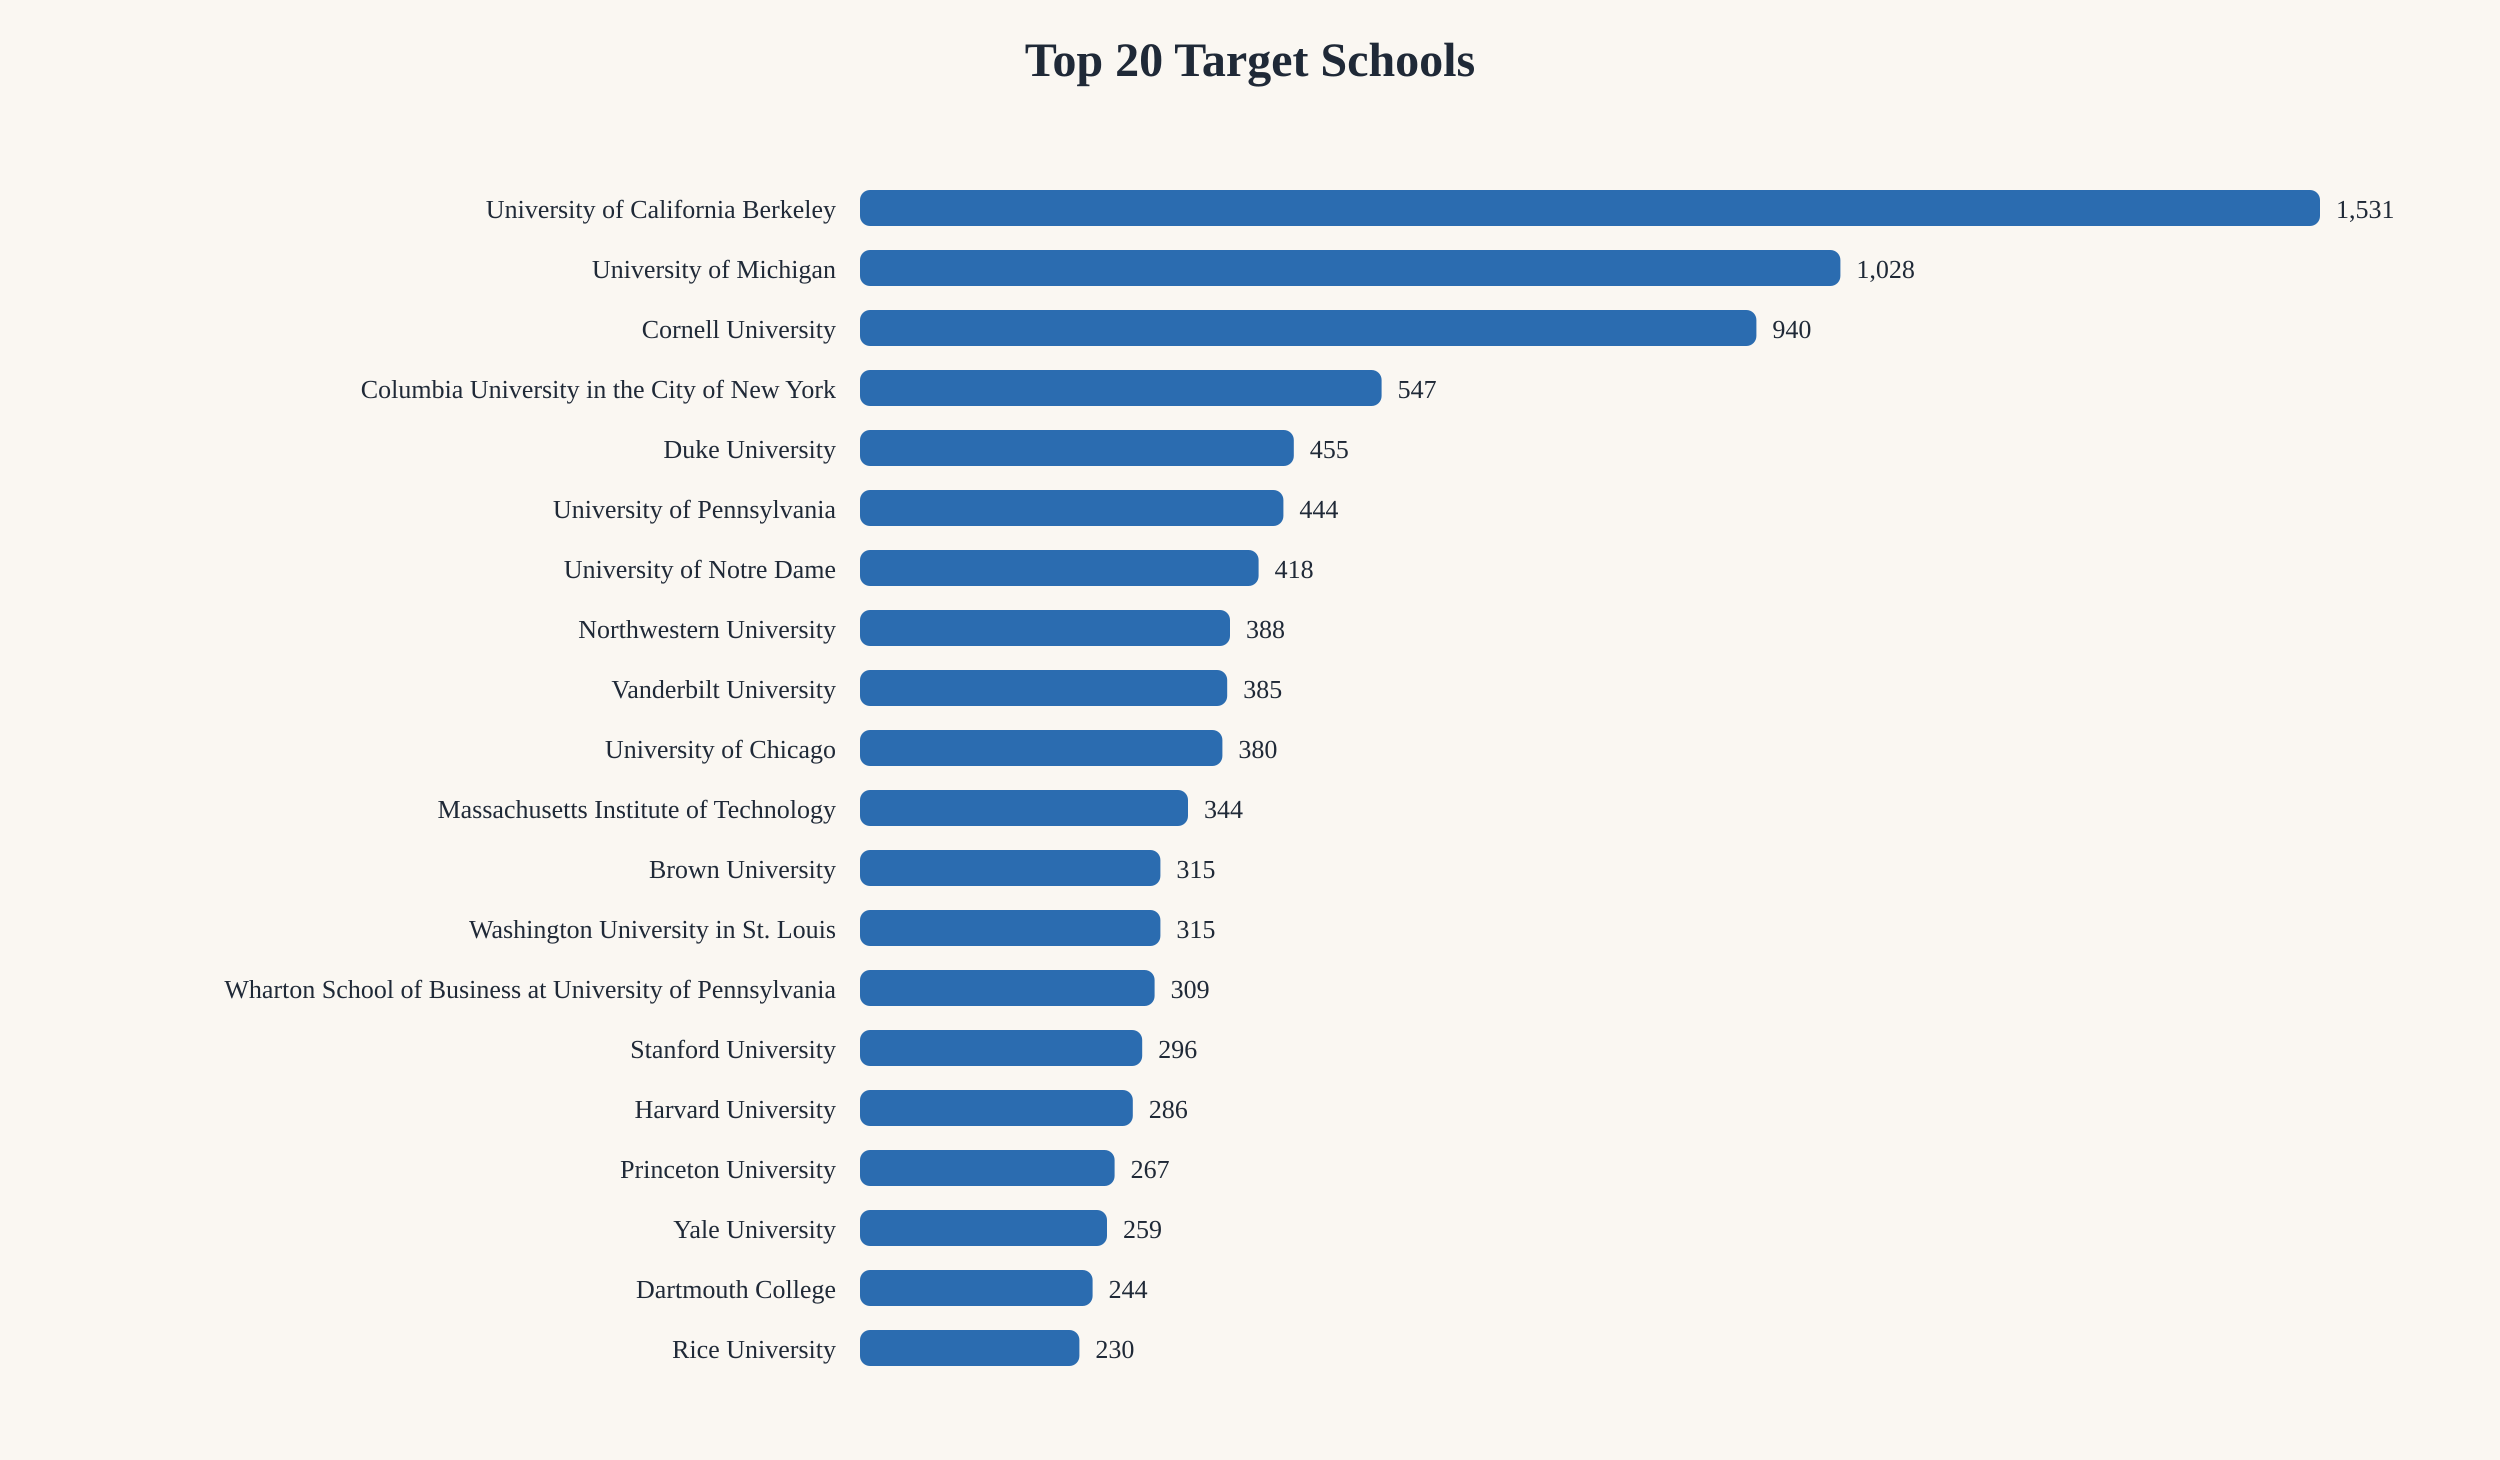
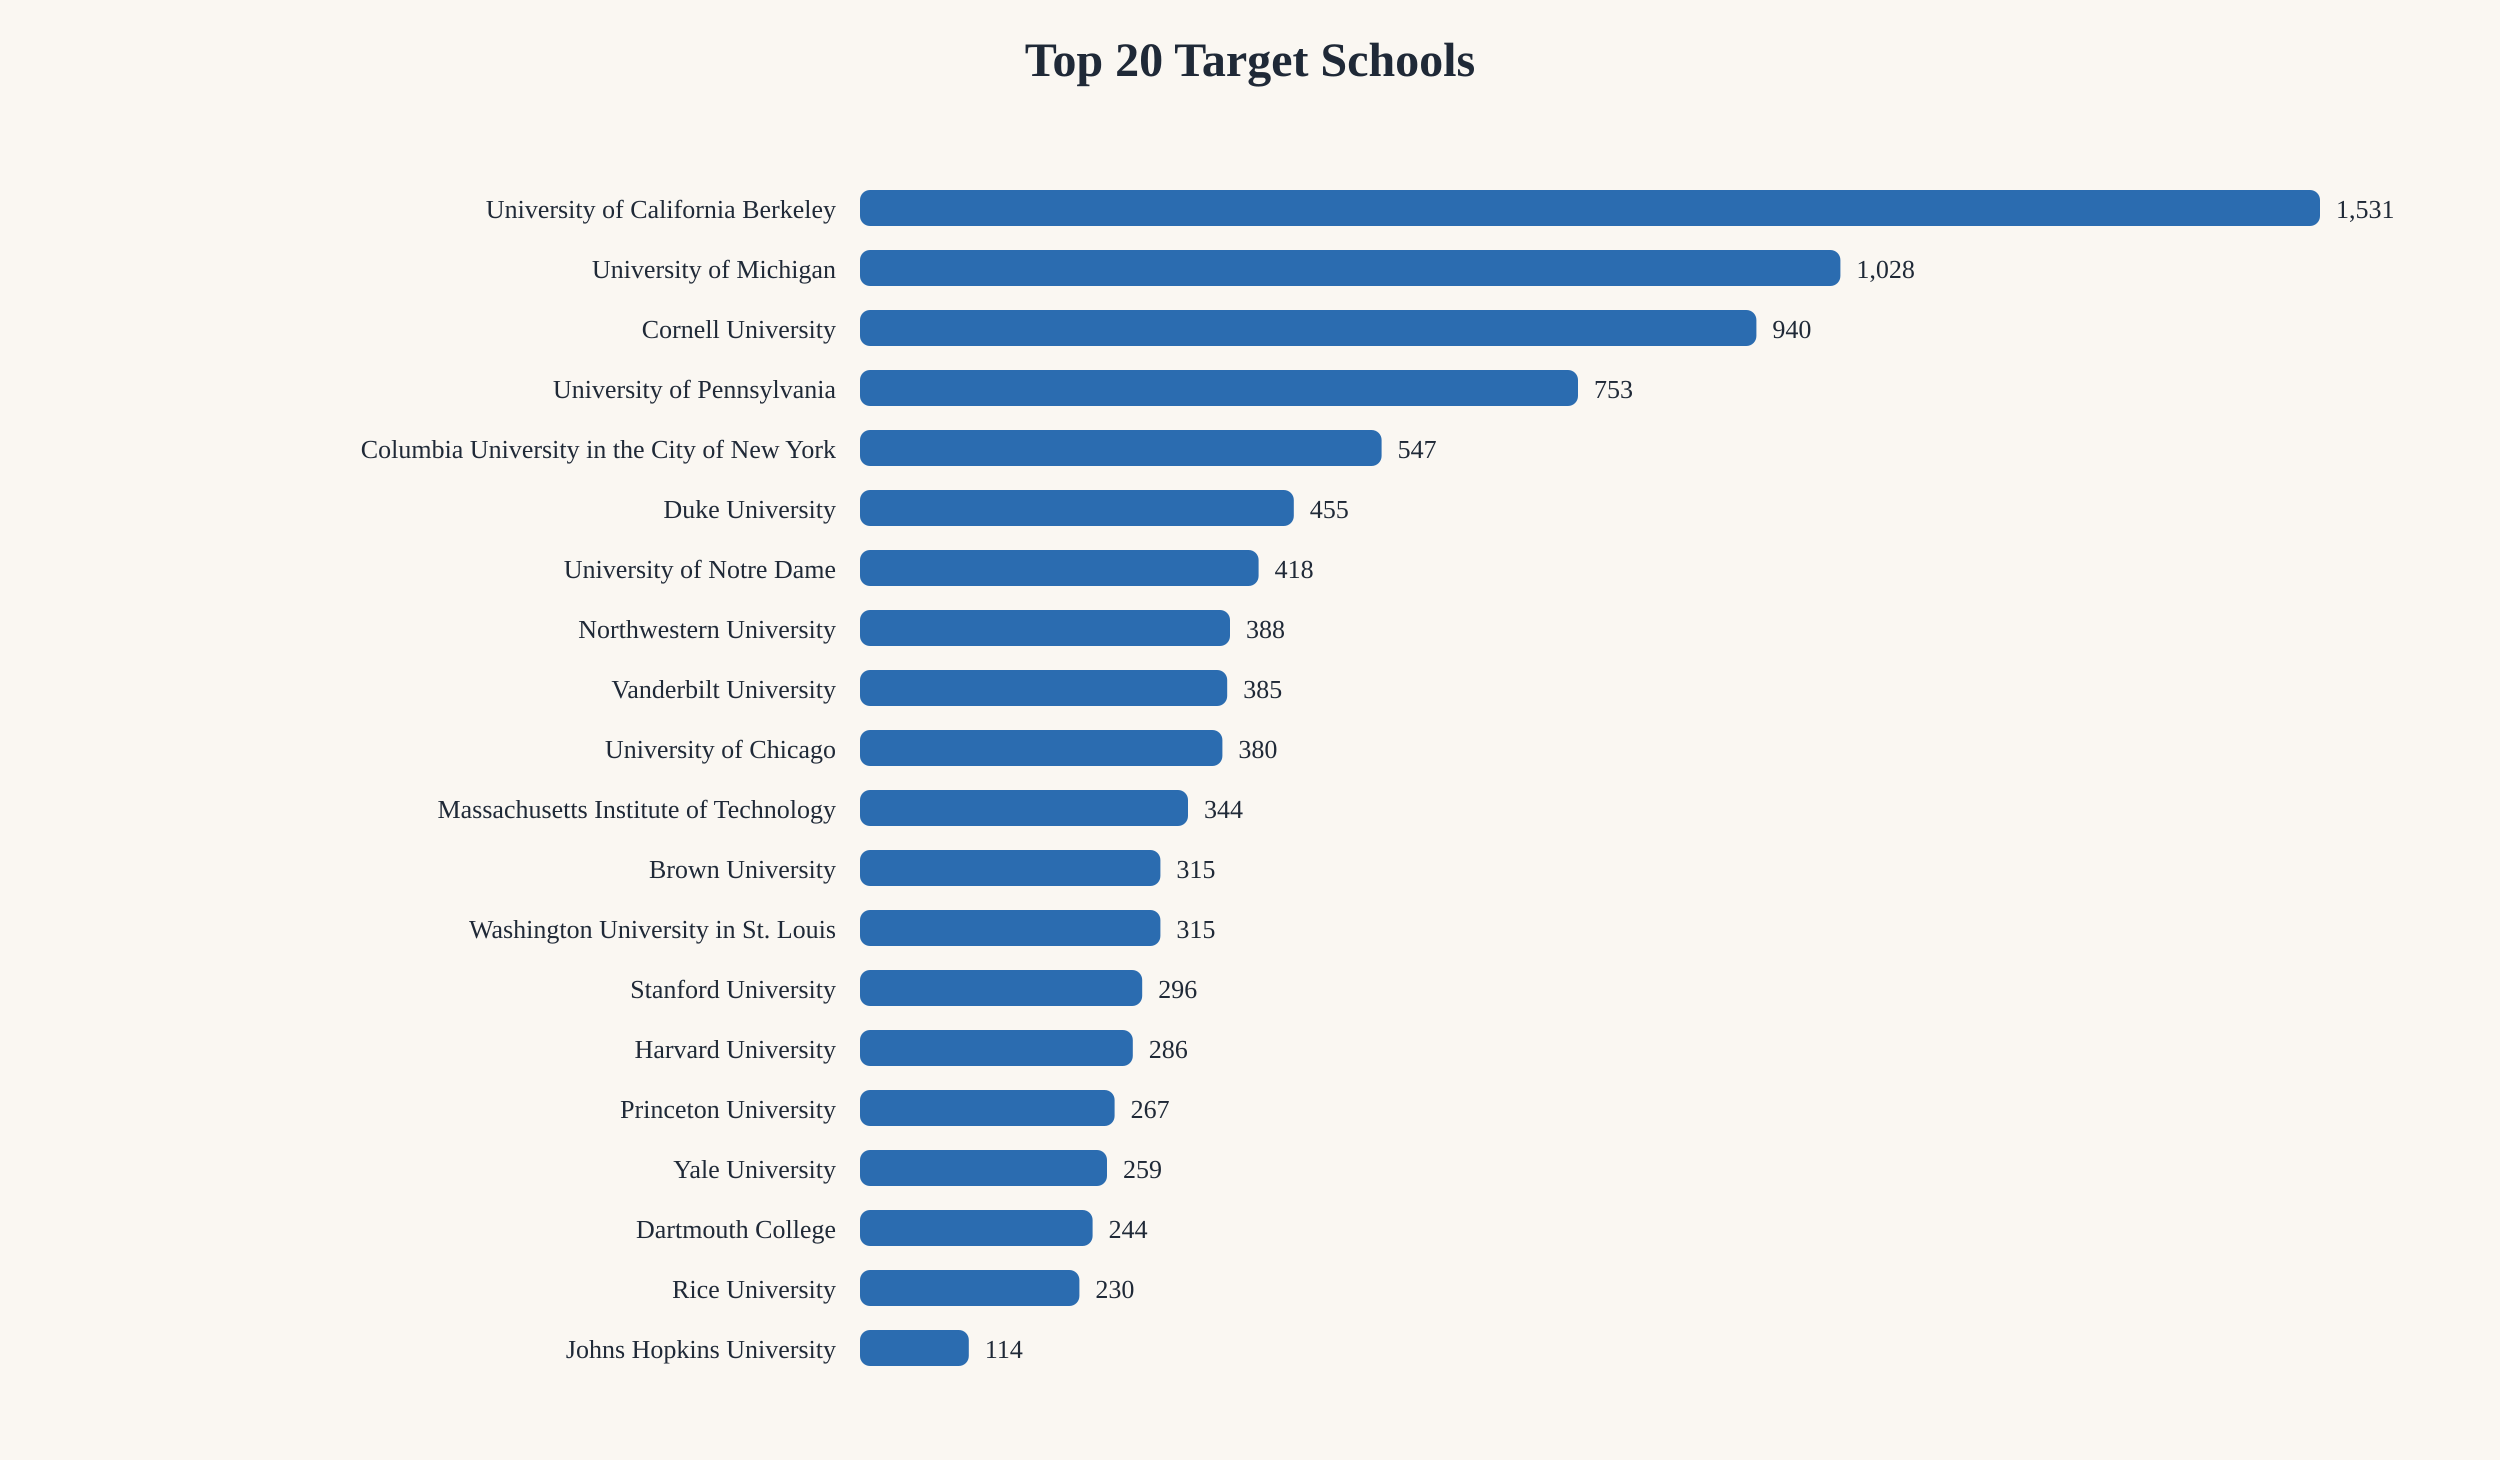
<svg xmlns="http://www.w3.org/2000/svg" width="1250" height="730" viewBox="0 0 1250 730">
  <rect width="1250" height="730" fill="#faf7f2" />
  <text x="625.0" y="38" text-anchor="middle" font-size="24" font-weight="700" fill="#1f2937">Top 20 Target Schools</text>
  <text x="418" y="109" text-anchor="end" font-size="13" fill="#1f2937">University of California Berkeley</text>
  <rect x="430" y="95" width="730.0" height="18" rx="5" fill="#2b6cb0" />
  <text x="1168.0" y="109" font-size="13" fill="#1f2937">1,531</text>
  <text x="418" y="139" text-anchor="end" font-size="13" fill="#1f2937">University of Michigan</text>
  <rect x="430" y="125" width="490.2" height="18" rx="5" fill="#2b6cb0" />
  <text x="928.2" y="139" font-size="13" fill="#1f2937">1,028</text>
  <text x="418" y="169" text-anchor="end" font-size="13" fill="#1f2937">Cornell University</text>
  <rect x="430" y="155" width="448.2" height="18" rx="5" fill="#2b6cb0" />
  <text x="886.2" y="169" font-size="13" fill="#1f2937">940</text>
-   <text x="418" y="199" text-anchor="end" font-size="13" fill="#1f2937">Columbia University in the City of New York</text>
-   <rect x="430" y="185" width="260.8" height="18" rx="5" fill="#2b6cb0" />
-   <text x="698.8" y="199" font-size="13" fill="#1f2937">547</text>
-   <text x="418" y="229" text-anchor="end" font-size="13" fill="#1f2937">Duke University</text>
-   <rect x="430" y="215" width="216.9" height="18" rx="5" fill="#2b6cb0" />
-   <text x="654.9" y="229" font-size="13" fill="#1f2937">455</text>
-   <text x="418" y="259" text-anchor="end" font-size="13" fill="#1f2937">University of Pennsylvania</text>
-   <rect x="430" y="245" width="211.7" height="18" rx="5" fill="#2b6cb0" />
-   <text x="649.7" y="259" font-size="13" fill="#1f2937">444</text>
+   <text x="418" y="199" text-anchor="end" font-size="13" fill="#1f2937">University of Pennsylvania</text>
+   <rect x="430" y="185" width="359.0" height="18" rx="5" fill="#2b6cb0" />
+   <text x="797.0" y="199" font-size="13" fill="#1f2937">753</text>
+   <text x="418" y="229" text-anchor="end" font-size="13" fill="#1f2937">Columbia University in the City of New York</text>
+   <rect x="430" y="215" width="260.8" height="18" rx="5" fill="#2b6cb0" />
+   <text x="698.8" y="229" font-size="13" fill="#1f2937">547</text>
+   <text x="418" y="259" text-anchor="end" font-size="13" fill="#1f2937">Duke University</text>
+   <rect x="430" y="245" width="216.9" height="18" rx="5" fill="#2b6cb0" />
+   <text x="654.9" y="259" font-size="13" fill="#1f2937">455</text>
  <text x="418" y="289" text-anchor="end" font-size="13" fill="#1f2937">University of Notre Dame</text>
  <rect x="430" y="275" width="199.3" height="18" rx="5" fill="#2b6cb0" />
  <text x="637.3" y="289" font-size="13" fill="#1f2937">418</text>
  <text x="418" y="319" text-anchor="end" font-size="13" fill="#1f2937">Northwestern University</text>
  <rect x="430" y="305" width="185.0" height="18" rx="5" fill="#2b6cb0" />
  <text x="623.0" y="319" font-size="13" fill="#1f2937">388</text>
  <text x="418" y="349" text-anchor="end" font-size="13" fill="#1f2937">Vanderbilt University</text>
  <rect x="430" y="335" width="183.6" height="18" rx="5" fill="#2b6cb0" />
  <text x="621.6" y="349" font-size="13" fill="#1f2937">385</text>
  <text x="418" y="379" text-anchor="end" font-size="13" fill="#1f2937">University of Chicago</text>
  <rect x="430" y="365" width="181.2" height="18" rx="5" fill="#2b6cb0" />
  <text x="619.2" y="379" font-size="13" fill="#1f2937">380</text>
  <text x="418" y="409" text-anchor="end" font-size="13" fill="#1f2937">Massachusetts Institute of Technology</text>
  <rect x="430" y="395" width="164.0" height="18" rx="5" fill="#2b6cb0" />
  <text x="602.0" y="409" font-size="13" fill="#1f2937">344</text>
  <text x="418" y="439" text-anchor="end" font-size="13" fill="#1f2937">Brown University</text>
  <rect x="430" y="425" width="150.2" height="18" rx="5" fill="#2b6cb0" />
  <text x="588.2" y="439" font-size="13" fill="#1f2937">315</text>
  <text x="418" y="469" text-anchor="end" font-size="13" fill="#1f2937">Washington University in St. Louis</text>
  <rect x="430" y="455" width="150.2" height="18" rx="5" fill="#2b6cb0" />
  <text x="588.2" y="469" font-size="13" fill="#1f2937">315</text>
-   <text x="418" y="499" text-anchor="end" font-size="13" fill="#1f2937">Wharton School of Business at University of Pennsylvania</text>
-   <rect x="430" y="485" width="147.3" height="18" rx="5" fill="#2b6cb0" />
-   <text x="585.3" y="499" font-size="13" fill="#1f2937">309</text>
-   <text x="418" y="529" text-anchor="end" font-size="13" fill="#1f2937">Stanford University</text>
-   <rect x="430" y="515" width="141.1" height="18" rx="5" fill="#2b6cb0" />
-   <text x="579.1" y="529" font-size="13" fill="#1f2937">296</text>
-   <text x="418" y="559" text-anchor="end" font-size="13" fill="#1f2937">Harvard University</text>
-   <rect x="430" y="545" width="136.4" height="18" rx="5" fill="#2b6cb0" />
-   <text x="574.4" y="559" font-size="13" fill="#1f2937">286</text>
-   <text x="418" y="589" text-anchor="end" font-size="13" fill="#1f2937">Princeton University</text>
-   <rect x="430" y="575" width="127.3" height="18" rx="5" fill="#2b6cb0" />
-   <text x="565.3" y="589" font-size="13" fill="#1f2937">267</text>
-   <text x="418" y="619" text-anchor="end" font-size="13" fill="#1f2937">Yale University</text>
-   <rect x="430" y="605" width="123.5" height="18" rx="5" fill="#2b6cb0" />
-   <text x="561.5" y="619" font-size="13" fill="#1f2937">259</text>
-   <text x="418" y="649" text-anchor="end" font-size="13" fill="#1f2937">Dartmouth College</text>
-   <rect x="430" y="635" width="116.3" height="18" rx="5" fill="#2b6cb0" />
-   <text x="554.3" y="649" font-size="13" fill="#1f2937">244</text>
-   <text x="418" y="679" text-anchor="end" font-size="13" fill="#1f2937">Rice University</text>
-   <rect x="430" y="665" width="109.7" height="18" rx="5" fill="#2b6cb0" />
-   <text x="547.7" y="679" font-size="13" fill="#1f2937">230</text>
+   <text x="418" y="499" text-anchor="end" font-size="13" fill="#1f2937">Stanford University</text>
+   <rect x="430" y="485" width="141.1" height="18" rx="5" fill="#2b6cb0" />
+   <text x="579.1" y="499" font-size="13" fill="#1f2937">296</text>
+   <text x="418" y="529" text-anchor="end" font-size="13" fill="#1f2937">Harvard University</text>
+   <rect x="430" y="515" width="136.4" height="18" rx="5" fill="#2b6cb0" />
+   <text x="574.4" y="529" font-size="13" fill="#1f2937">286</text>
+   <text x="418" y="559" text-anchor="end" font-size="13" fill="#1f2937">Princeton University</text>
+   <rect x="430" y="545" width="127.3" height="18" rx="5" fill="#2b6cb0" />
+   <text x="565.3" y="559" font-size="13" fill="#1f2937">267</text>
+   <text x="418" y="589" text-anchor="end" font-size="13" fill="#1f2937">Yale University</text>
+   <rect x="430" y="575" width="123.5" height="18" rx="5" fill="#2b6cb0" />
+   <text x="561.5" y="589" font-size="13" fill="#1f2937">259</text>
+   <text x="418" y="619" text-anchor="end" font-size="13" fill="#1f2937">Dartmouth College</text>
+   <rect x="430" y="605" width="116.3" height="18" rx="5" fill="#2b6cb0" />
+   <text x="554.3" y="619" font-size="13" fill="#1f2937">244</text>
+   <text x="418" y="649" text-anchor="end" font-size="13" fill="#1f2937">Rice University</text>
+   <rect x="430" y="635" width="109.7" height="18" rx="5" fill="#2b6cb0" />
+   <text x="547.7" y="649" font-size="13" fill="#1f2937">230</text>
+   <text x="418" y="679" text-anchor="end" font-size="13" fill="#1f2937">Johns Hopkins University</text>
+   <rect x="430" y="665" width="54.4" height="18" rx="5" fill="#2b6cb0" />
+   <text x="492.4" y="679" font-size="13" fill="#1f2937">114</text>
</svg>
